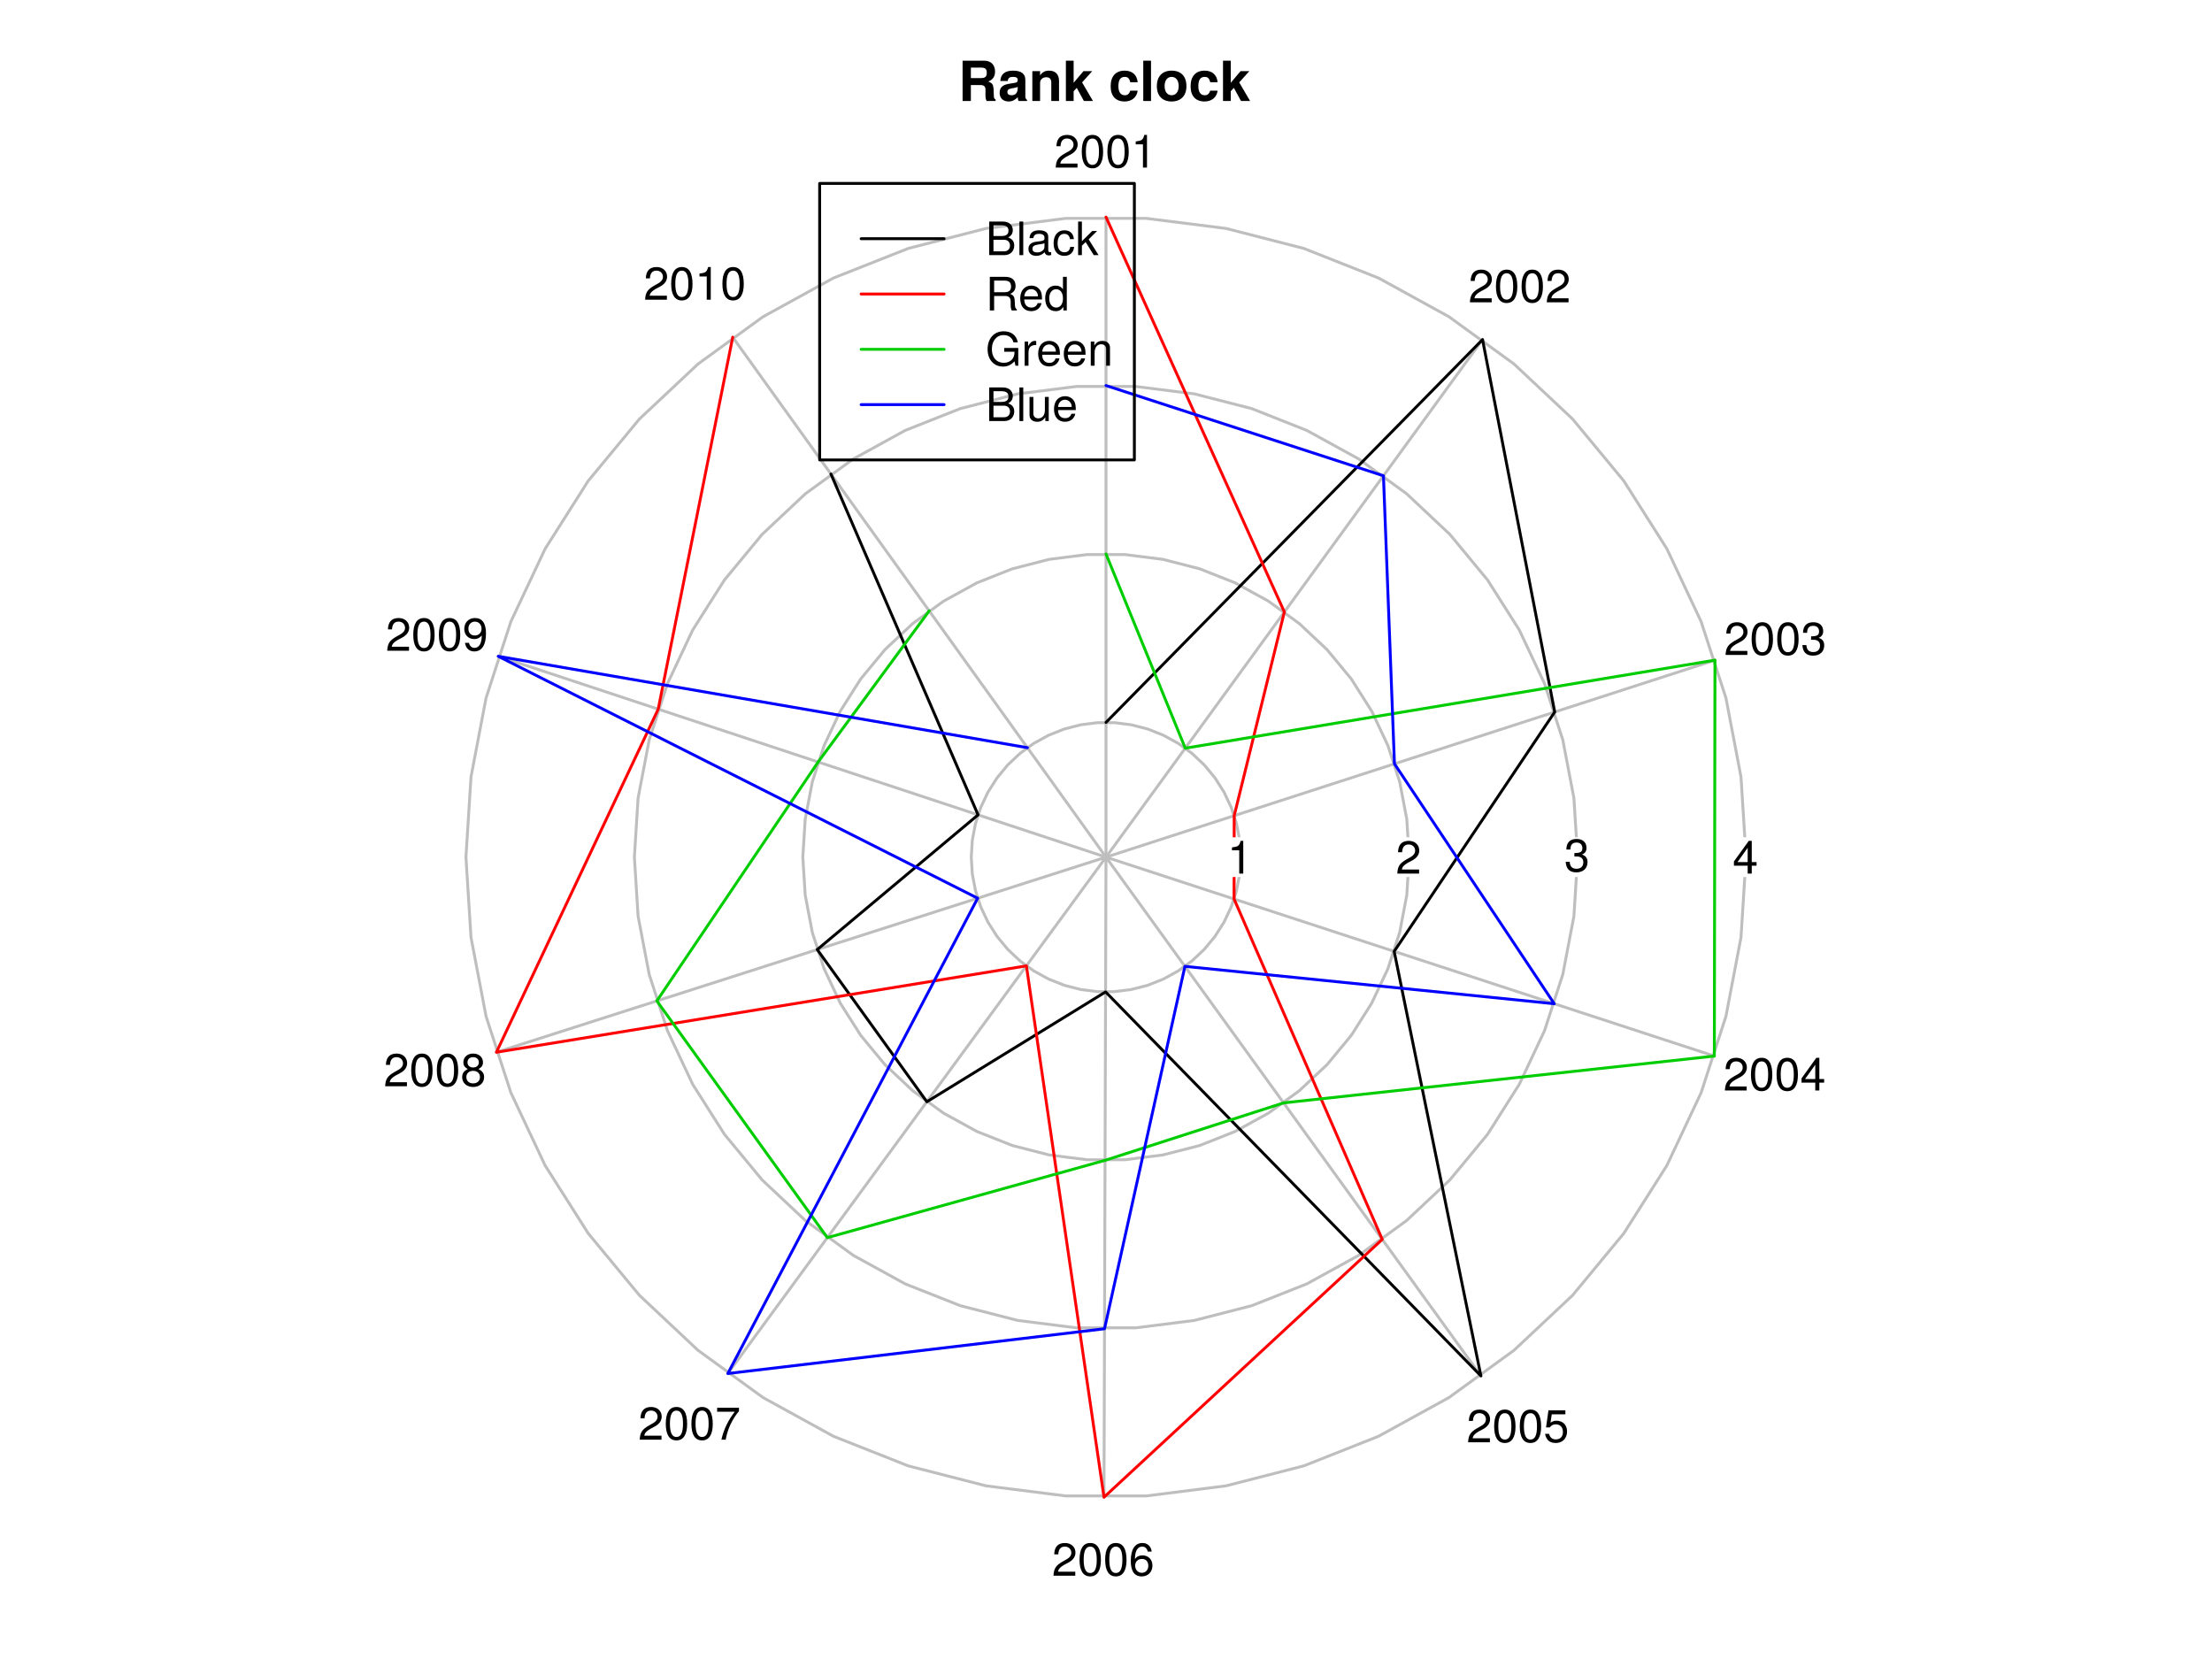
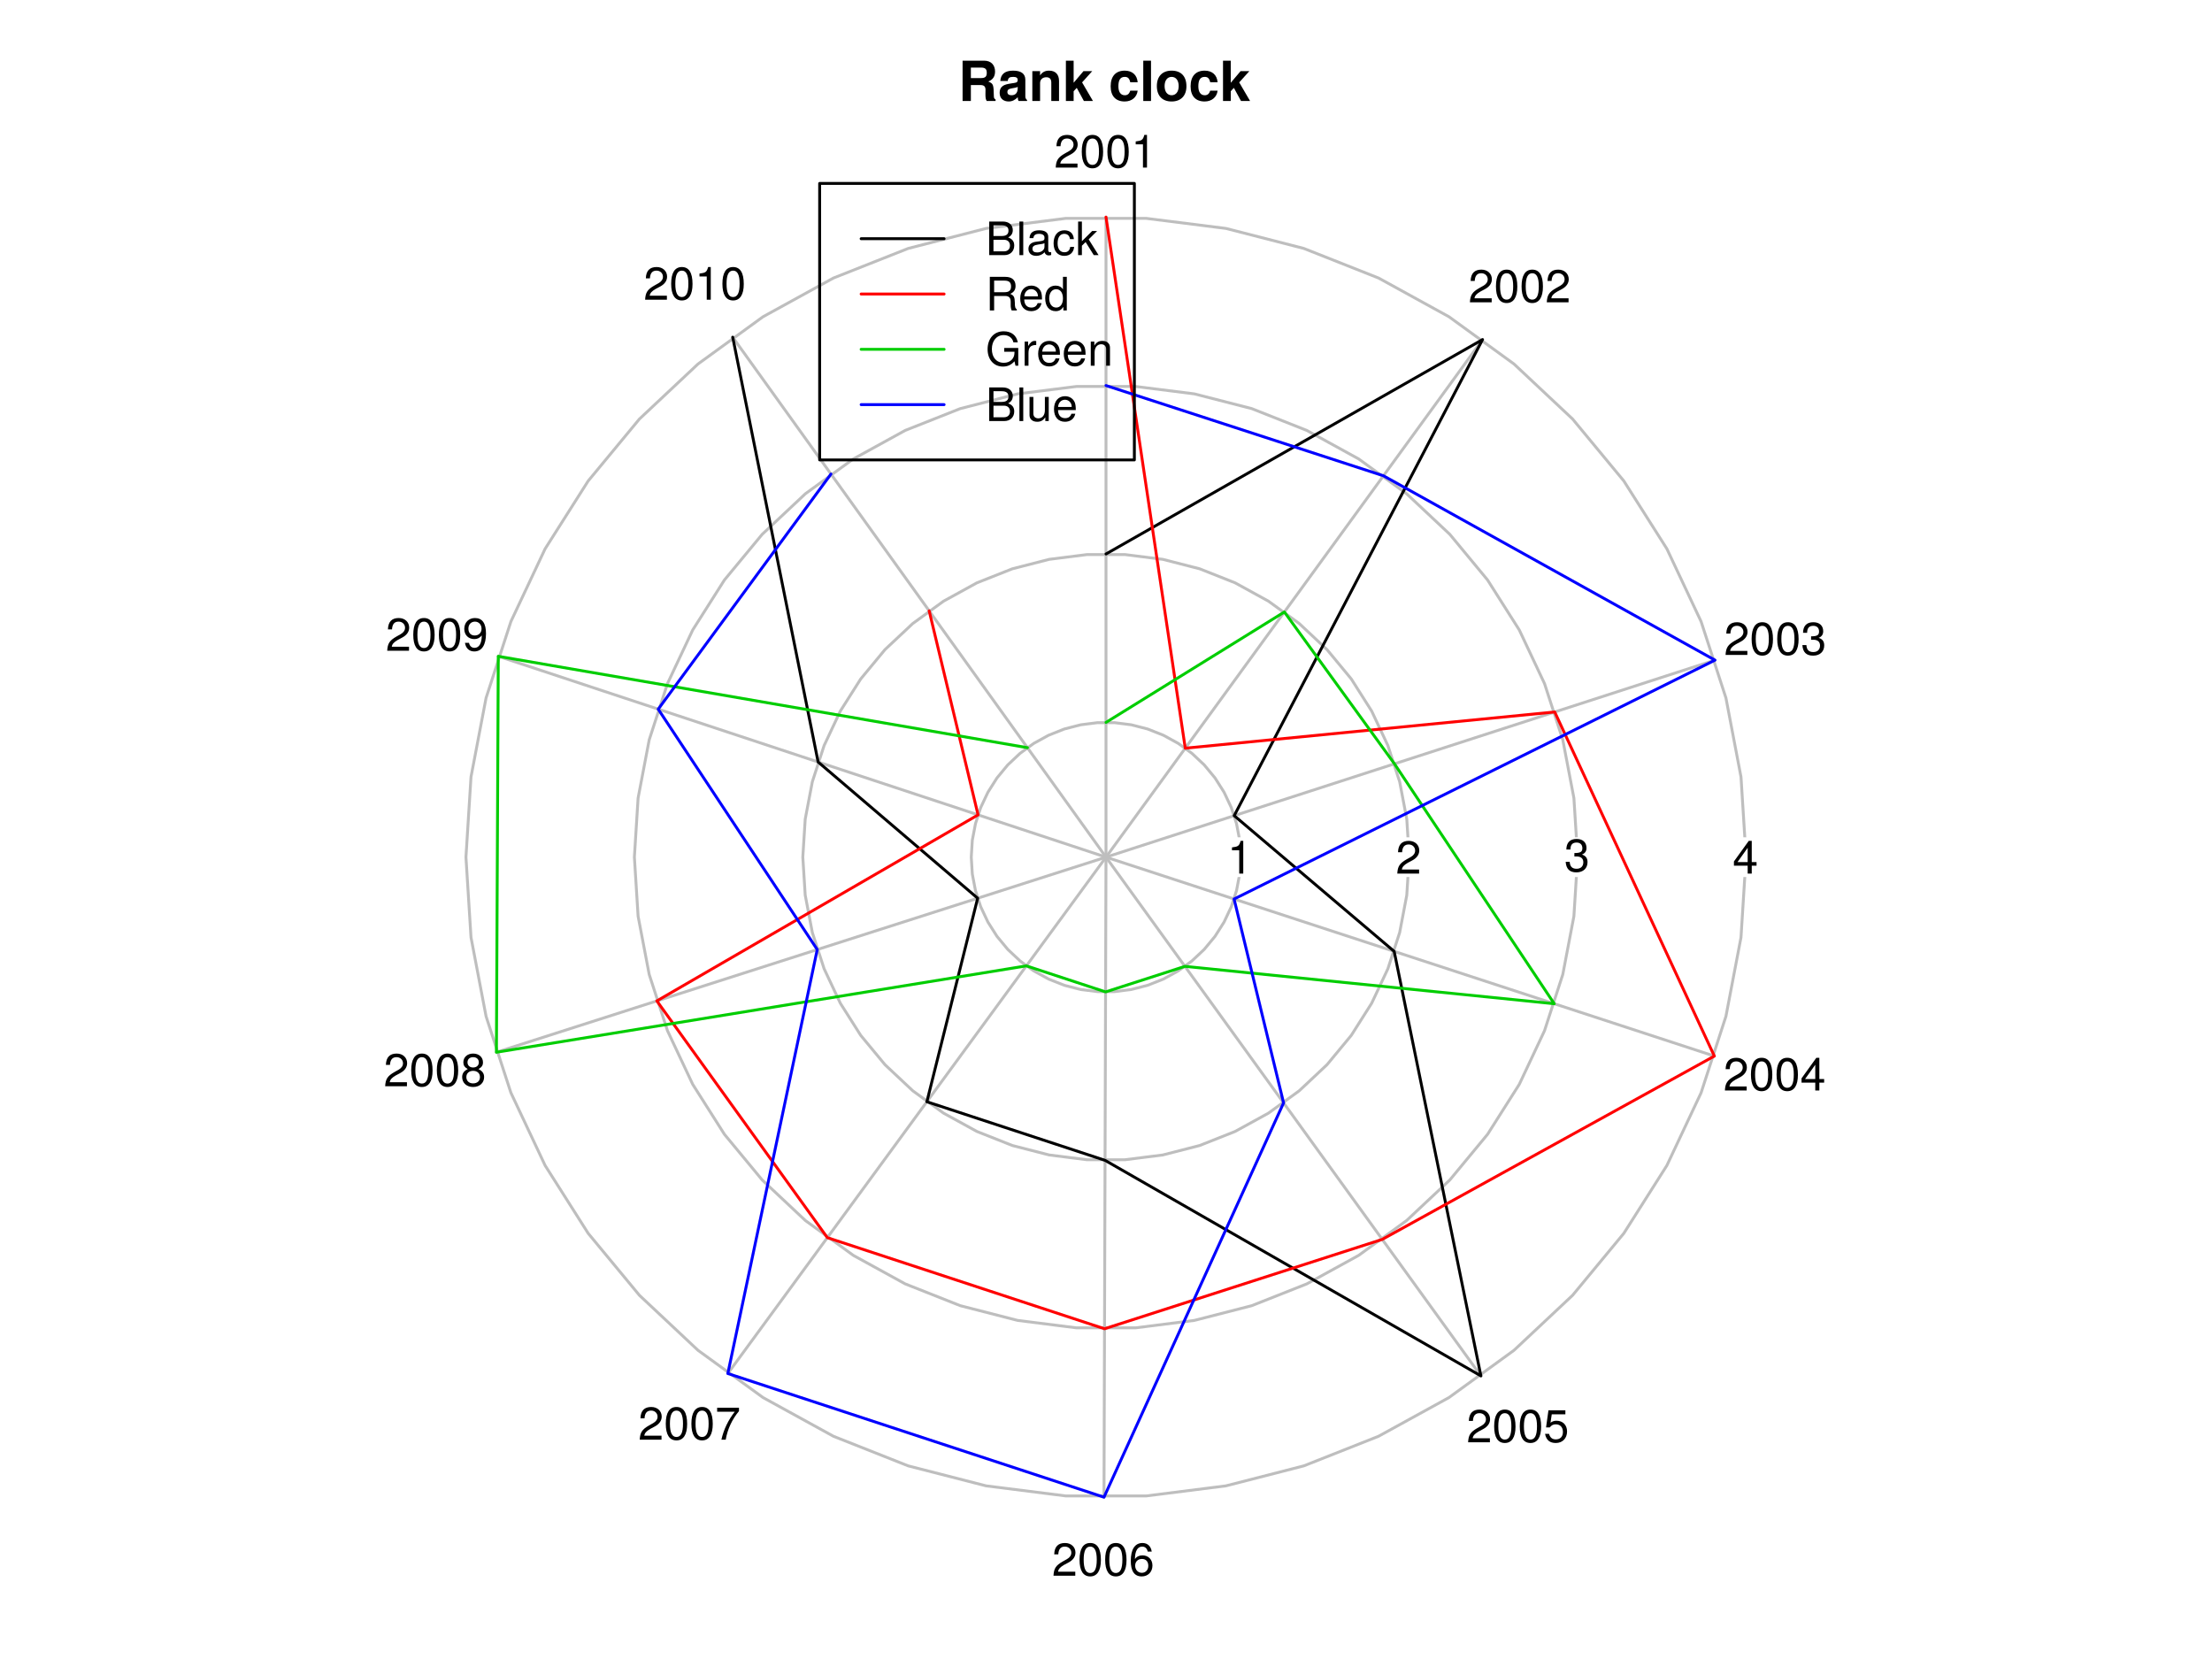
<svg xmlns="http://www.w3.org/2000/svg" xmlns:xlink="http://www.w3.org/1999/xlink" width="576pt" height="432pt" viewBox="0 0 576 432" version="1.1">
  <defs>
    <g>
      <symbol overflow="visible" id="glyph0-0">
        <path style="stroke:none;" d="" />
      </symbol>
      <symbol overflow="visible" id="glyph0-1">
        <path style="stroke:none;" d="M 9.75 0 L 9.75 -0.391 C 9.422 -0.578 9.297 -0.797 9.297 -1.25 C 9.234 -4.344 9.172 -4.5 7.844 -5.078 C 9.016 -5.531 9.609 -6.375 9.609 -7.672 C 9.609 -9.297 8.641 -10.5 6.781 -10.5 L 1.156 -10.5 L 1.156 0 L 3.312 0 L 3.312 -4.156 L 5.797 -4.156 C 6.734 -4.156 7.125 -3.781 7.125 -2.906 L 7.109 -1.797 C 7.109 -0.828 7.156 -0.5 7.438 0 Z M 7.453 -7.359 C 7.453 -6.422 7.141 -5.969 5.922 -5.969 L 3.312 -5.969 L 3.312 -8.703 L 5.922 -8.703 C 7.109 -8.703 7.453 -8.266 7.453 -7.359 Z M 7.453 -7.359 " />
      </symbol>
      <symbol overflow="visible" id="glyph0-2">
        <path style="stroke:none;" d="M 7.547 0 L 7.547 -0.25 C 7.188 -0.578 7.094 -0.797 7.094 -1.203 L 7.094 -5.516 C 7.094 -7.109 6 -7.906 3.906 -7.906 C 1.797 -7.906 0.703 -7.016 0.578 -5.219 L 2.516 -5.219 C 2.625 -6.016 2.953 -6.281 3.953 -6.281 C 4.719 -6.281 5.109 -6.016 5.109 -5.5 C 5.109 -4.688 4.516 -4.766 3.5 -4.594 L 2.688 -4.453 C 1.156 -4.172 0.406 -3.516 0.406 -2.109 C 0.406 -0.594 1.469 0.125 2.766 0.125 C 3.625 0.125 4.422 -0.25 5.125 -0.984 C 5.125 -0.578 5.172 -0.234 5.359 0 Z M 5.109 -3.328 C 5.109 -2.156 4.531 -1.5 3.516 -1.5 C 2.844 -1.5 2.422 -1.75 2.422 -2.328 C 2.422 -2.922 2.734 -3.141 3.578 -3.297 L 4.266 -3.422 C 4.797 -3.531 4.891 -3.562 5.109 -3.672 Z M 5.109 -3.328 " />
      </symbol>
      <symbol overflow="visible" id="glyph0-3">
        <path style="stroke:none;" d="M 7.859 0 L 7.859 -5.219 C 7.859 -6.922 6.922 -7.906 5.266 -7.906 C 4.203 -7.906 3.5 -7.516 2.922 -6.656 L 2.922 -7.781 L 0.906 -7.781 L 0.906 0 L 2.922 0 L 2.922 -4.672 C 2.922 -5.594 3.578 -6.188 4.547 -6.188 C 5.422 -6.188 5.844 -5.719 5.844 -4.797 L 5.844 0 Z M 7.859 0 " />
      </symbol>
      <symbol overflow="visible" id="glyph0-4">
        <path style="stroke:none;" d="M 7.891 0 L 5.062 -4.844 L 7.703 -7.781 L 5.422 -7.781 L 2.859 -4.75 L 2.859 -10.5 L 0.844 -10.5 L 0.844 0 L 2.859 0 L 2.859 -2.547 L 3.672 -3.422 L 5.531 0 Z M 7.891 0 " />
      </symbol>
      <symbol overflow="visible" id="glyph0-5">
        <path style="stroke:none;" d="" />
      </symbol>
      <symbol overflow="visible" id="glyph0-6">
        <path style="stroke:none;" d="M 7.516 -2.688 L 5.594 -2.688 C 5.328 -1.891 4.922 -1.5 4.156 -1.5 C 3.125 -1.5 2.5 -2.312 2.5 -3.828 C 2.5 -5.266 2.875 -6.281 4.156 -6.281 C 4.969 -6.281 5.359 -5.891 5.594 -4.875 L 7.516 -4.875 C 7.375 -6.766 6.109 -7.906 4.156 -7.906 C 1.844 -7.906 0.484 -6.484 0.484 -3.828 C 0.484 -1.266 1.828 0.125 4.141 0.125 C 6.016 0.125 7.328 -1.031 7.516 -2.688 Z M 7.516 -2.688 " />
      </symbol>
      <symbol overflow="visible" id="glyph0-7">
        <path style="stroke:none;" d="M 2.984 0 L 2.984 -10.5 L 0.969 -10.5 L 0.969 0 Z M 2.984 0 " />
      </symbol>
      <symbol overflow="visible" id="glyph0-8">
        <path style="stroke:none;" d="M 8.203 -3.828 C 8.203 -6.469 6.766 -7.906 4.344 -7.906 C 1.953 -7.906 0.5 -6.438 0.5 -3.891 C 0.5 -1.328 1.953 0.125 4.344 0.125 C 6.719 0.125 8.203 -1.344 8.203 -3.828 Z M 6.188 -3.859 C 6.188 -2.406 5.438 -1.5 4.344 -1.5 C 3.25 -1.5 2.516 -2.406 2.516 -3.891 C 2.516 -5.375 3.25 -6.281 4.344 -6.281 C 5.453 -6.281 6.188 -5.391 6.188 -3.859 Z M 6.188 -3.859 " />
      </symbol>
      <symbol overflow="visible" id="glyph1-0">
        <path style="stroke:none;" d="" />
      </symbol>
      <symbol overflow="visible" id="glyph1-1">
        <path style="stroke:none;" d="M 6.125 -6.016 C 6.125 -7.453 5.016 -8.516 3.406 -8.516 C 1.672 -8.516 0.656 -7.625 0.594 -5.562 L 1.656 -5.562 C 1.734 -6.984 2.328 -7.578 3.375 -7.578 C 4.328 -7.578 5.047 -6.906 5.047 -5.984 C 5.047 -5.312 4.656 -4.734 3.906 -4.312 L 2.797 -3.688 C 1.016 -2.672 0.5 -1.875 0.406 0 L 6.078 0 L 6.078 -1.047 L 1.594 -1.047 C 1.703 -1.734 2.094 -2.188 3.125 -2.797 L 4.328 -3.438 C 5.516 -4.078 6.125 -4.969 6.125 -6.016 Z M 6.125 -6.016 " />
      </symbol>
      <symbol overflow="visible" id="glyph1-2">
        <path style="stroke:none;" d="M 6.078 -4.094 C 6.078 -7.047 5.141 -8.516 3.297 -8.516 C 1.469 -8.516 0.516 -7.016 0.516 -4.156 C 0.516 -1.297 1.469 0.188 3.297 0.188 C 5.094 0.188 6.078 -1.297 6.078 -4.094 Z M 5 -4.188 C 5 -1.781 4.453 -0.703 3.281 -0.703 C 2.156 -0.703 1.594 -1.828 1.594 -4.156 C 1.594 -6.484 2.156 -7.578 3.297 -7.578 C 4.438 -7.578 5 -6.469 5 -4.188 Z M 5 -4.188 " />
      </symbol>
      <symbol overflow="visible" id="glyph1-3">
        <path style="stroke:none;" d="M 4.156 0 L 4.156 -8.516 L 3.469 -8.516 C 3.094 -7.203 2.859 -7.016 1.219 -6.812 L 1.219 -6.062 L 3.109 -6.062 L 3.109 0 Z M 4.156 0 " />
      </symbol>
      <symbol overflow="visible" id="glyph1-4">
        <path style="stroke:none;" d="M 6.078 -2.469 C 6.078 -3.5 5.656 -4.109 4.625 -4.453 C 5.422 -4.766 5.812 -5.312 5.812 -6.172 C 5.812 -7.625 4.844 -8.516 3.234 -8.516 C 1.516 -8.516 0.594 -7.578 0.562 -5.766 L 1.625 -5.766 C 1.641 -7.016 2.156 -7.578 3.234 -7.578 C 4.172 -7.578 4.734 -7.031 4.734 -6.125 C 4.734 -5.219 4.344 -4.844 2.656 -4.844 L 2.656 -3.953 L 3.234 -3.953 C 4.391 -3.953 4.984 -3.406 4.984 -2.453 C 4.984 -1.391 4.328 -0.75 3.234 -0.75 C 2.078 -0.75 1.516 -1.328 1.438 -2.562 L 0.391 -2.562 C 0.516 -0.672 1.453 0.188 3.188 0.188 C 4.938 0.188 6.078 -0.859 6.078 -2.469 Z M 6.078 -2.469 " />
      </symbol>
      <symbol overflow="visible" id="glyph1-5">
        <path style="stroke:none;" d="M 6.234 -2.047 L 6.234 -2.984 L 4.984 -2.984 L 4.984 -8.516 L 4.203 -8.516 L 0.344 -3.156 L 0.344 -2.047 L 3.922 -2.047 L 3.922 0 L 4.984 0 L 4.984 -2.047 Z M 3.922 -2.984 L 1.266 -2.984 L 3.922 -6.703 Z M 3.922 -2.984 " />
      </symbol>
      <symbol overflow="visible" id="glyph1-6">
        <path style="stroke:none;" d="M 6.156 -2.812 C 6.156 -4.5 5.047 -5.609 3.406 -5.609 C 2.812 -5.609 2.328 -5.453 1.844 -5.094 L 2.172 -7.281 L 5.719 -7.281 L 5.719 -8.328 L 1.312 -8.328 L 0.688 -3.875 L 1.656 -3.875 C 2.141 -4.469 2.562 -4.672 3.219 -4.672 C 4.359 -4.672 5.078 -3.938 5.078 -2.672 C 5.078 -1.453 4.375 -0.75 3.219 -0.75 C 2.297 -0.75 1.734 -1.219 1.469 -2.188 L 0.422 -2.188 C 0.766 -0.484 1.734 0.188 3.234 0.188 C 4.953 0.188 6.156 -1.016 6.156 -2.812 Z M 6.156 -2.812 " />
      </symbol>
      <symbol overflow="visible" id="glyph1-7">
        <path style="stroke:none;" d="M 6.156 -2.641 C 6.156 -4.219 5.078 -5.297 3.547 -5.297 C 2.719 -5.297 2.047 -4.969 1.594 -4.344 C 1.609 -6.422 2.281 -7.578 3.484 -7.578 C 4.234 -7.578 4.75 -7.109 4.922 -6.281 L 5.969 -6.281 C 5.766 -7.688 4.859 -8.516 3.562 -8.516 C 1.578 -8.516 0.516 -6.844 0.516 -3.875 C 0.516 -1.219 1.422 0.188 3.375 0.188 C 4.984 0.188 6.156 -0.969 6.156 -2.641 Z M 5.078 -2.562 C 5.078 -1.484 4.359 -0.75 3.391 -0.75 C 2.406 -0.75 1.656 -1.531 1.656 -2.609 C 1.656 -3.672 2.375 -4.359 3.422 -4.359 C 4.438 -4.359 5.078 -3.703 5.078 -2.562 Z M 5.078 -2.562 " />
      </symbol>
      <symbol overflow="visible" id="glyph1-8">
        <path style="stroke:none;" d="M 6.234 -7.438 L 6.234 -8.328 L 0.547 -8.328 L 0.547 -7.281 L 5.141 -7.281 C 3.453 -5.141 2.25 -2.656 1.656 0 L 2.781 0 C 3.25 -2.75 4.453 -5.312 6.234 -7.438 Z M 6.234 -7.438 " />
      </symbol>
      <symbol overflow="visible" id="glyph1-9">
        <path style="stroke:none;" d="M 6.156 -2.406 C 6.156 -3.344 5.672 -4.016 4.688 -4.469 C 5.562 -5 5.859 -5.438 5.859 -6.234 C 5.859 -7.578 4.812 -8.516 3.297 -8.516 C 1.797 -8.516 0.75 -7.578 0.75 -6.234 C 0.75 -5.453 1.031 -5.016 1.891 -4.469 C 0.922 -4.016 0.438 -3.344 0.438 -2.406 C 0.438 -0.859 1.625 0.188 3.297 0.188 C 4.984 0.188 6.156 -0.859 6.156 -2.406 Z M 4.781 -6.219 C 4.781 -5.422 4.188 -4.891 3.297 -4.891 C 2.406 -4.891 1.828 -5.422 1.828 -6.234 C 1.828 -7.047 2.406 -7.578 3.297 -7.578 C 4.203 -7.578 4.781 -7.047 4.781 -6.219 Z M 5.078 -2.391 C 5.078 -1.375 4.359 -0.75 3.281 -0.75 C 2.25 -0.75 1.531 -1.391 1.531 -2.391 C 1.531 -3.391 2.25 -4.016 3.297 -4.016 C 4.359 -4.016 5.078 -3.391 5.078 -2.391 Z M 5.078 -2.391 " />
      </symbol>
      <symbol overflow="visible" id="glyph1-10">
        <path style="stroke:none;" d="M 6.109 -4.453 C 6.109 -7.109 5.188 -8.516 3.234 -8.516 C 1.625 -8.516 0.453 -7.359 0.453 -5.688 C 0.453 -4.109 1.531 -3.031 3.078 -3.031 C 3.875 -3.031 4.469 -3.328 5.016 -3.984 C 5 -1.906 4.328 -0.75 3.125 -0.75 C 2.375 -0.75 1.859 -1.219 1.688 -2.047 L 0.641 -2.047 C 0.844 -0.641 1.75 0.188 3.047 0.188 C 5.047 0.188 6.109 -1.516 6.109 -4.453 Z M 4.953 -5.719 C 4.953 -4.672 4.219 -3.969 3.188 -3.969 C 2.172 -3.969 1.531 -4.625 1.531 -5.766 C 1.531 -6.859 2.25 -7.578 3.234 -7.578 C 4.219 -7.578 4.953 -6.812 4.953 -5.719 Z M 4.953 -5.719 " />
      </symbol>
      <symbol overflow="visible" id="glyph1-11">
        <path style="stroke:none;" d="M 7.469 -2.5 C 7.469 -3.547 7 -4.188 5.875 -4.625 C 6.672 -4.984 7.094 -5.641 7.094 -6.531 C 7.094 -7.797 6.156 -8.75 4.5 -8.75 L 0.953 -8.75 L 0.953 0 L 4.891 0 C 6.469 0 7.469 -1.062 7.469 -2.5 Z M 5.969 -6.375 C 5.969 -5.484 5.453 -4.984 4.219 -4.984 L 2.062 -4.984 L 2.062 -7.766 L 4.219 -7.766 C 5.453 -7.766 5.969 -7.266 5.969 -6.375 Z M 6.359 -2.484 C 6.359 -1.641 5.844 -0.984 4.781 -0.984 L 2.062 -0.984 L 2.062 -4 L 4.781 -4 C 5.844 -4 6.359 -3.344 6.359 -2.484 Z M 6.359 -2.484 " />
      </symbol>
      <symbol overflow="visible" id="glyph1-12">
        <path style="stroke:none;" d="M 1.812 0 L 1.812 -8.75 L 0.812 -8.75 L 0.812 0 Z M 1.812 0 " />
      </symbol>
      <symbol overflow="visible" id="glyph1-13">
        <path style="stroke:none;" d="M 6.422 -0.031 L 6.422 -0.781 C 6.312 -0.75 6.266 -0.75 6.203 -0.75 C 5.859 -0.75 5.656 -0.938 5.656 -1.25 L 5.656 -4.75 C 5.656 -5.875 4.844 -6.469 3.297 -6.469 C 1.781 -6.469 0.844 -5.875 0.781 -4.422 L 1.781 -4.422 C 1.875 -5.203 2.328 -5.547 3.266 -5.547 C 4.156 -5.547 4.672 -5.203 4.672 -4.609 L 4.672 -4.344 C 4.672 -3.922 4.422 -3.75 3.625 -3.641 C 2.203 -3.469 1.984 -3.422 1.609 -3.266 C 0.875 -2.969 0.5 -2.406 0.5 -1.625 C 0.5 -0.484 1.297 0.188 2.562 0.188 C 3.375 0.188 4.156 -0.156 4.703 -0.75 C 4.812 -0.266 5.25 0.078 5.734 0.078 C 5.938 0.078 6.094 0.062 6.422 -0.031 Z M 4.672 -2.172 C 4.672 -1.266 3.75 -0.703 2.781 -0.703 C 2 -0.703 1.547 -0.969 1.547 -1.656 C 1.547 -2.312 1.984 -2.609 3.062 -2.766 C 4.109 -2.906 4.328 -2.953 4.672 -3.109 Z M 4.672 -2.172 " />
      </symbol>
      <symbol overflow="visible" id="glyph1-14">
        <path style="stroke:none;" d="M 5.719 -2.156 L 4.719 -2.156 C 4.547 -1.156 4.031 -0.75 3.188 -0.75 C 2.078 -0.75 1.422 -1.594 1.422 -3.078 C 1.422 -4.656 2.062 -5.547 3.156 -5.547 C 4 -5.547 4.531 -5.047 4.641 -4.172 L 5.656 -4.172 C 5.531 -5.719 4.578 -6.469 3.172 -6.469 C 1.469 -6.469 0.375 -5.172 0.375 -3.078 C 0.375 -1.062 1.453 0.188 3.156 0.188 C 4.656 0.188 5.609 -0.719 5.719 -2.156 Z M 5.719 -2.156 " />
      </symbol>
      <symbol overflow="visible" id="glyph1-15">
        <path style="stroke:none;" d="M 6.031 0 L 3.453 -4.109 L 5.641 -6.281 L 4.359 -6.281 L 1.688 -3.625 L 1.688 -8.75 L 0.703 -8.75 L 0.703 0 L 1.688 0 L 1.688 -2.453 L 2.656 -3.406 L 4.781 0 Z M 6.031 0 " />
      </symbol>
      <symbol overflow="visible" id="glyph1-16">
        <path style="stroke:none;" d="M 8.141 0 L 8.141 -0.281 C 7.734 -0.562 7.625 -0.875 7.625 -2.047 C 7.594 -3.484 7.375 -3.906 6.438 -4.312 C 7.422 -4.797 7.812 -5.406 7.812 -6.406 C 7.812 -7.922 6.859 -8.75 5.141 -8.75 L 1.109 -8.75 L 1.109 0 L 2.234 0 L 2.234 -3.766 L 5.109 -3.766 C 6.094 -3.766 6.562 -3.281 6.547 -2.203 L 6.547 -1.422 C 6.531 -0.891 6.641 -0.359 6.797 0 Z M 6.641 -6.25 C 6.641 -5.219 6.125 -4.75 4.938 -4.75 L 2.234 -4.75 L 2.234 -7.766 L 4.938 -7.766 C 6.188 -7.766 6.641 -7.234 6.641 -6.25 Z M 6.641 -6.25 " />
      </symbol>
      <symbol overflow="visible" id="glyph1-17">
        <path style="stroke:none;" d="M 6.156 -2.859 C 6.156 -3.766 6.078 -4.344 5.906 -4.812 C 5.5 -5.844 4.531 -6.469 3.359 -6.469 C 1.609 -6.469 0.484 -5.172 0.484 -3.109 C 0.484 -1.047 1.578 0.188 3.344 0.188 C 4.781 0.188 5.766 -0.641 6.031 -1.906 L 5.016 -1.906 C 4.734 -1.078 4.172 -0.75 3.375 -0.75 C 2.328 -0.75 1.547 -1.422 1.531 -2.859 Z M 5.094 -3.75 C 5.094 -3.75 5.094 -3.703 5.078 -3.672 L 1.547 -3.672 C 1.625 -4.781 2.344 -5.547 3.344 -5.547 C 4.328 -5.547 5.094 -4.734 5.094 -3.75 Z M 5.094 -3.75 " />
      </symbol>
      <symbol overflow="visible" id="glyph1-18">
        <path style="stroke:none;" d="M 5.938 0 L 5.938 -8.75 L 4.938 -8.75 L 4.938 -5.5 C 4.531 -6.125 3.859 -6.469 3.016 -6.469 C 1.375 -6.469 0.312 -5.203 0.312 -3.203 C 0.312 -1.078 1.359 0.188 3.047 0.188 C 3.906 0.188 4.516 -0.141 5.047 -0.922 L 5.047 0 Z M 4.938 -3.125 C 4.938 -1.672 4.25 -0.75 3.188 -0.75 C 2.094 -0.75 1.359 -1.688 1.359 -3.141 C 1.359 -4.609 2.094 -5.531 3.188 -5.531 C 4.266 -5.531 4.938 -4.578 4.938 -3.125 Z M 4.938 -3.125 " />
      </symbol>
      <symbol overflow="visible" id="glyph1-19">
        <path style="stroke:none;" d="M 8.516 0 L 8.516 -4.625 L 4.859 -4.625 L 4.859 -3.641 L 7.531 -3.641 L 7.531 -3.391 C 7.531 -1.844 6.375 -0.766 4.781 -0.766 C 2.797 -0.766 1.641 -2.203 1.641 -4.344 C 1.641 -6.484 2.875 -7.984 4.719 -7.984 C 6.047 -7.984 7.016 -7.219 7.25 -6.094 L 8.391 -6.094 C 8.078 -7.875 6.734 -8.969 4.734 -8.969 C 2.047 -8.969 0.531 -6.906 0.531 -4.281 C 0.531 -1.594 2.172 0.219 4.531 0.219 C 5.719 0.219 6.672 -0.203 7.531 -1.156 L 7.797 0 Z M 8.516 0 " />
      </symbol>
      <symbol overflow="visible" id="glyph1-20">
        <path style="stroke:none;" d="M 3.859 -5.406 L 3.859 -6.438 C 3.688 -6.453 3.594 -6.469 3.469 -6.469 C 2.812 -6.469 2.328 -6.078 1.75 -5.141 L 1.75 -6.281 L 0.844 -6.281 L 0.844 0 L 1.844 0 L 1.844 -3.266 C 1.844 -4.688 2.297 -5.391 3.859 -5.406 Z M 3.859 -5.406 " />
      </symbol>
      <symbol overflow="visible" id="glyph1-21">
        <path style="stroke:none;" d="M 5.844 0 L 5.844 -4.75 C 5.844 -5.797 5.062 -6.469 3.859 -6.469 C 2.922 -6.469 2.312 -6.109 1.766 -5.234 L 1.766 -6.281 L 0.844 -6.281 L 0.844 0 L 1.844 0 L 1.844 -3.469 C 1.844 -4.75 2.531 -5.594 3.547 -5.594 C 4.344 -5.594 4.844 -5.109 4.844 -4.359 L 4.844 0 Z M 5.844 0 " />
      </symbol>
      <symbol overflow="visible" id="glyph1-22">
        <path style="stroke:none;" d="M 5.781 0 L 5.781 -6.281 L 4.781 -6.281 L 4.781 -2.812 C 4.781 -1.531 4.109 -0.703 3.078 -0.703 C 2.281 -0.703 1.781 -1.172 1.781 -1.938 L 1.781 -6.281 L 0.781 -6.281 L 0.781 -1.531 C 0.781 -0.484 1.562 0.188 2.781 0.188 C 3.703 0.188 4.297 -0.141 4.891 -0.969 L 4.891 0 Z M 5.781 0 " />
      </symbol>
    </g>
  </defs>
-   <g id="surface27">
+   <g id="surface44">
    <rect x="0" y="0" width="576" height="432" style="fill:rgb(100%,100%,100%);fill-opacity:1;stroke:none;" />
    <g style="fill:rgb(0%,0%,0%);fill-opacity:1;">
      <use xlink:href="#glyph0-1" x="249.5" y="26.301" />
      <use xlink:href="#glyph0-2" x="259.901" y="26.301" />
      <use xlink:href="#glyph0-3" x="267.911" y="26.301" />
      <use xlink:href="#glyph0-4" x="276.713" y="26.301" />
      <use xlink:href="#glyph0-5" x="284.723" y="26.301" />
      <use xlink:href="#glyph0-6" x="288.728" y="26.301" />
      <use xlink:href="#glyph0-7" x="296.737" y="26.301" />
      <use xlink:href="#glyph0-8" x="300.742" y="26.301" />
      <use xlink:href="#glyph0-6" x="309.544" y="26.301" />
      <use xlink:href="#glyph0-4" x="317.626" y="26.301" />
    </g>
    <path style="fill:none;stroke-width:0.75;stroke-linecap:round;stroke-linejoin:round;stroke:rgb(74.51%,74.51%,74.51%);stroke-opacity:1;stroke-miterlimit:10;" d="M 454.668 223.199 L 453.352 202.312 L 449.43 181.75 L 442.961 161.848 L 434.051 142.906 L 422.836 125.234 L 409.496 109.109 L 394.238 94.781 L 377.305 82.48 L 358.965 72.395 L 339.504 64.691 L 319.23 59.484 L 298.465 56.863 L 277.535 56.863 L 256.77 59.484 L 236.496 64.691 L 217.035 72.395 L 198.695 82.48 L 181.762 94.781 L 166.504 109.109 L 153.164 125.234 L 141.949 142.906 L 133.039 161.848 L 126.57 181.75 L 122.648 202.312 L 121.332 223.199 L 122.648 244.09 L 126.57 264.648 L 133.039 284.555 L 141.949 303.492 L 153.164 321.164 L 166.504 337.293 L 181.762 351.617 L 198.695 363.922 L 217.035 374.004 L 236.496 381.711 L 256.77 386.914 L 277.535 389.539 L 298.465 389.539 L 319.23 386.914 L 339.504 381.711 L 358.965 374.004 L 377.305 363.922 L 394.238 351.617 L 409.496 337.293 L 422.836 321.164 L 434.051 303.492 L 442.961 284.555 L 449.43 264.648 L 453.352 244.09 L 454.668 223.199 " />
    <path style="fill:none;stroke-width:0.75;stroke-linecap:round;stroke-linejoin:round;stroke:rgb(74.51%,74.51%,74.51%);stroke-opacity:1;stroke-miterlimit:10;" d="M 410.809 223.199 L 409.84 207.809 L 406.949 192.66 L 402.184 177.992 L 395.617 164.039 L 387.352 151.016 L 377.523 139.133 L 366.281 128.574 L 353.805 119.512 L 340.289 112.082 L 325.949 106.402 L 311.012 102.566 L 295.711 100.637 L 280.289 100.637 L 264.988 102.566 L 250.051 106.402 L 235.711 112.082 L 222.195 119.512 L 209.719 128.574 L 198.477 139.133 L 188.648 151.016 L 180.383 164.039 L 173.816 177.992 L 169.051 192.66 L 166.16 207.809 L 165.191 223.199 L 166.16 238.594 L 169.051 253.742 L 173.816 268.41 L 180.383 282.363 L 188.648 295.383 L 198.477 307.266 L 209.719 317.824 L 222.195 326.891 L 235.711 334.32 L 250.051 339.996 L 264.988 343.832 L 280.289 345.766 L 295.711 345.766 L 311.012 343.832 L 325.949 339.996 L 340.289 334.32 L 353.805 326.891 L 366.281 317.824 L 377.523 307.266 L 387.352 295.383 L 395.617 282.363 L 402.184 268.41 L 406.949 253.742 L 409.84 238.594 L 410.809 223.199 " />
    <path style="fill:none;stroke-width:0.75;stroke-linecap:round;stroke-linejoin:round;stroke:rgb(74.51%,74.51%,74.51%);stroke-opacity:1;stroke-miterlimit:10;" d="M 366.949 223.199 L 366.324 213.305 L 364.469 203.566 L 361.402 194.137 L 357.184 185.168 L 351.871 176.797 L 345.551 169.156 L 338.324 162.371 L 330.301 156.543 L 321.613 151.766 L 312.395 148.117 L 302.793 145.652 L 292.957 144.41 L 283.043 144.41 L 273.207 145.652 L 263.605 148.117 L 254.387 151.766 L 245.699 156.543 L 237.676 162.371 L 230.449 169.156 L 224.129 176.797 L 218.816 185.168 L 214.598 194.137 L 211.531 203.566 L 209.676 213.305 L 209.051 223.199 L 209.676 233.094 L 211.531 242.832 L 214.598 252.262 L 218.816 261.234 L 224.129 269.605 L 230.449 277.242 L 237.676 284.031 L 245.699 289.859 L 254.387 294.633 L 263.605 298.285 L 273.207 300.75 L 283.043 301.992 L 292.957 301.992 L 302.793 300.75 L 312.395 298.285 L 321.613 294.633 L 330.301 289.859 L 338.324 284.031 L 345.551 277.242 L 351.871 269.605 L 357.184 261.234 L 361.402 252.262 L 364.469 242.832 L 366.324 233.094 L 366.949 223.199 " />
    <path style="fill:none;stroke-width:0.75;stroke-linecap:round;stroke-linejoin:round;stroke:rgb(74.51%,74.51%,74.51%);stroke-opacity:1;stroke-miterlimit:10;" d="M 323.086 223.199 L 322.812 218.801 L 321.984 214.473 L 320.625 210.285 L 318.746 206.297 L 316.387 202.574 L 313.578 199.18 L 310.367 196.164 L 306.801 193.574 L 302.941 191.453 L 298.844 189.828 L 294.574 188.734 L 290.203 188.18 L 285.797 188.18 L 281.426 188.734 L 277.156 189.828 L 273.059 191.453 L 269.199 193.574 L 265.633 196.164 L 262.422 199.18 L 259.613 202.574 L 257.254 206.297 L 255.375 210.285 L 254.016 214.473 L 253.188 218.801 L 252.914 223.199 L 253.188 227.598 L 254.016 231.926 L 255.375 236.117 L 257.254 240.105 L 259.613 243.824 L 262.422 247.219 L 265.633 250.234 L 269.199 252.824 L 273.059 254.949 L 277.156 256.57 L 281.426 257.668 L 285.797 258.219 L 290.203 258.219 L 294.574 257.668 L 298.844 256.57 L 302.941 254.949 L 306.801 252.824 L 310.367 250.234 L 313.578 247.219 L 316.387 243.824 L 318.746 240.105 L 320.625 236.117 L 321.984 231.926 L 322.812 227.598 L 323.086 223.199 " />
    <path style="fill:none;stroke-width:0.75;stroke-linecap:round;stroke-linejoin:round;stroke:rgb(74.51%,74.51%,74.51%);stroke-opacity:1;stroke-miterlimit:10;" d="M 288 223.199 L 288 56.535 " />
    <path style="fill:none;stroke-width:0.75;stroke-linecap:round;stroke-linejoin:round;stroke:rgb(74.51%,74.51%,74.51%);stroke-opacity:1;stroke-miterlimit:10;" d="M 288 223.199 L 386.051 88.426 " />
    <path style="fill:none;stroke-width:0.75;stroke-linecap:round;stroke-linejoin:round;stroke:rgb(74.51%,74.51%,74.51%);stroke-opacity:1;stroke-miterlimit:10;" d="M 288 223.199 L 446.574 171.898 " />
    <path style="fill:none;stroke-width:0.75;stroke-linecap:round;stroke-linejoin:round;stroke:rgb(74.51%,74.51%,74.51%);stroke-opacity:1;stroke-miterlimit:10;" d="M 288 223.199 L 446.41 275 " />
    <path style="fill:none;stroke-width:0.75;stroke-linecap:round;stroke-linejoin:round;stroke:rgb(74.51%,74.51%,74.51%);stroke-opacity:1;stroke-miterlimit:10;" d="M 288 223.199 L 385.625 358.281 " />
    <path style="fill:none;stroke-width:0.75;stroke-linecap:round;stroke-linejoin:round;stroke:rgb(74.51%,74.51%,74.51%);stroke-opacity:1;stroke-miterlimit:10;" d="M 288 223.199 L 287.477 389.867 " />
    <path style="fill:none;stroke-width:0.75;stroke-linecap:round;stroke-linejoin:round;stroke:rgb(74.51%,74.51%,74.51%);stroke-opacity:1;stroke-miterlimit:10;" d="M 288 223.199 L 189.527 357.664 " />
    <path style="fill:none;stroke-width:0.75;stroke-linecap:round;stroke-linejoin:round;stroke:rgb(74.51%,74.51%,74.51%);stroke-opacity:1;stroke-miterlimit:10;" d="M 288 223.199 L 129.266 274.004 " />
    <path style="fill:none;stroke-width:0.75;stroke-linecap:round;stroke-linejoin:round;stroke:rgb(74.51%,74.51%,74.51%);stroke-opacity:1;stroke-miterlimit:10;" d="M 288 223.199 L 129.75 170.898 " />
    <path style="fill:none;stroke-width:0.75;stroke-linecap:round;stroke-linejoin:round;stroke:rgb(74.51%,74.51%,74.51%);stroke-opacity:1;stroke-miterlimit:10;" d="M 288 223.199 L 190.801 87.812 " />
    <path style=" stroke:none;fill-rule:nonzero;fill:rgb(100%,100%,100%);fill-opacity:1;" d="M 271.988 42.883 L 304.016 42.883 L 304.016 36.852 L 271.988 36.852 Z M 271.988 42.883 " />
    <path style=" stroke:none;fill-rule:nonzero;fill:rgb(100%,100%,100%);fill-opacity:1;" d="M 379.84 77.965 L 411.867 77.965 L 411.867 71.934 L 379.84 71.934 Z M 379.84 77.965 " />
    <path style=" stroke:none;fill-rule:nonzero;fill:rgb(100%,100%,100%);fill-opacity:1;" d="M 446.418 169.781 L 478.445 169.781 L 478.445 163.75 L 446.418 163.75 Z M 446.418 169.781 " />
    <path style=" stroke:none;fill-rule:nonzero;fill:rgb(100%,100%,100%);fill-opacity:1;" d="M 446.242 283.199 L 478.27 283.199 L 478.27 277.168 L 446.242 277.168 Z M 446.242 283.199 " />
    <path style=" stroke:none;fill-rule:nonzero;fill:rgb(100%,100%,100%);fill-opacity:1;" d="M 379.375 374.805 L 411.402 374.805 L 411.402 368.773 L 379.375 368.773 Z M 379.375 374.805 " />
    <path style=" stroke:none;fill-rule:nonzero;fill:rgb(100%,100%,100%);fill-opacity:1;" d="M 271.41 409.547 L 303.438 409.547 L 303.438 403.516 L 271.41 403.516 Z M 271.41 409.547 " />
    <path style=" stroke:none;fill-rule:nonzero;fill:rgb(100%,100%,100%);fill-opacity:1;" d="M 163.668 374.129 L 195.695 374.129 L 195.695 368.098 L 163.668 368.098 Z M 163.668 374.129 " />
    <path style=" stroke:none;fill-rule:nonzero;fill:rgb(100%,100%,100%);fill-opacity:1;" d="M 97.379 282.102 L 129.406 282.102 L 129.406 276.07 L 97.379 276.07 Z M 97.379 282.102 " />
    <path style=" stroke:none;fill-rule:nonzero;fill:rgb(100%,100%,100%);fill-opacity:1;" d="M 97.914 168.688 L 129.941 168.688 L 129.941 162.656 L 97.914 162.656 Z M 97.914 168.688 " />
    <path style=" stroke:none;fill-rule:nonzero;fill:rgb(100%,100%,100%);fill-opacity:1;" d="M 165.066 77.289 L 197.094 77.289 L 197.094 71.258 L 165.066 71.258 Z M 165.066 77.289 " />
    <g style="fill:rgb(0%,0%,0%);fill-opacity:1;">
      <use xlink:href="#glyph1-1" x="274.5" y="43.644" />
      <use xlink:href="#glyph1-2" x="281.172" y="43.644" />
      <use xlink:href="#glyph1-2" x="287.844" y="43.644" />
      <use xlink:href="#glyph1-3" x="294.516" y="43.644" />
    </g>
    <g style="fill:rgb(0%,0%,0%);fill-opacity:1;">
      <use xlink:href="#glyph1-1" x="382.355" y="78.726" />
      <use xlink:href="#glyph1-2" x="389.027" y="78.726" />
      <use xlink:href="#glyph1-2" x="395.699" y="78.726" />
      <use xlink:href="#glyph1-1" x="402.371" y="78.726" />
    </g>
    <g style="fill:rgb(0%,0%,0%);fill-opacity:1;">
      <use xlink:href="#glyph1-1" x="448.93" y="170.542" />
      <use xlink:href="#glyph1-2" x="455.602" y="170.542" />
      <use xlink:href="#glyph1-2" x="462.273" y="170.542" />
      <use xlink:href="#glyph1-4" x="468.945" y="170.542" />
    </g>
    <g style="fill:rgb(0%,0%,0%);fill-opacity:1;">
      <use xlink:href="#glyph1-1" x="448.754" y="283.96" />
      <use xlink:href="#glyph1-2" x="455.426" y="283.96" />
      <use xlink:href="#glyph1-2" x="462.098" y="283.96" />
      <use xlink:href="#glyph1-5" x="468.77" y="283.96" />
    </g>
    <g style="fill:rgb(0%,0%,0%);fill-opacity:1;">
      <use xlink:href="#glyph1-1" x="381.887" y="375.565" />
      <use xlink:href="#glyph1-2" x="388.559" y="375.565" />
      <use xlink:href="#glyph1-2" x="395.23" y="375.565" />
      <use xlink:href="#glyph1-6" x="401.902" y="375.565" />
    </g>
    <g style="fill:rgb(0%,0%,0%);fill-opacity:1;">
      <use xlink:href="#glyph1-1" x="273.922" y="410.308" />
      <use xlink:href="#glyph1-2" x="280.594" y="410.308" />
      <use xlink:href="#glyph1-2" x="287.266" y="410.308" />
      <use xlink:href="#glyph1-7" x="293.938" y="410.308" />
    </g>
    <g style="fill:rgb(0%,0%,0%);fill-opacity:1;">
      <use xlink:href="#glyph1-1" x="166.18" y="374.89" />
      <use xlink:href="#glyph1-2" x="172.852" y="374.89" />
      <use xlink:href="#glyph1-2" x="179.523" y="374.89" />
      <use xlink:href="#glyph1-8" x="186.195" y="374.89" />
    </g>
    <g style="fill:rgb(0%,0%,0%);fill-opacity:1;">
      <use xlink:href="#glyph1-1" x="99.891" y="282.862" />
      <use xlink:href="#glyph1-2" x="106.562" y="282.862" />
      <use xlink:href="#glyph1-2" x="113.234" y="282.862" />
      <use xlink:href="#glyph1-9" x="119.906" y="282.862" />
    </g>
    <g style="fill:rgb(0%,0%,0%);fill-opacity:1;">
      <use xlink:href="#glyph1-1" x="100.426" y="169.448" />
      <use xlink:href="#glyph1-2" x="107.098" y="169.448" />
      <use xlink:href="#glyph1-2" x="113.77" y="169.448" />
      <use xlink:href="#glyph1-10" x="120.441" y="169.448" />
    </g>
    <g style="fill:rgb(0%,0%,0%);fill-opacity:1;">
      <use xlink:href="#glyph1-1" x="167.582" y="78.05" />
      <use xlink:href="#glyph1-2" x="174.254" y="78.05" />
      <use xlink:href="#glyph1-3" x="180.926" y="78.05" />
      <use xlink:href="#glyph1-2" x="187.598" y="78.05" />
    </g>
-     <path style="fill:none;stroke-width:0.75;stroke-linecap:round;stroke-linejoin:round;stroke:rgb(0%,0%,0%);stroke-opacity:1;stroke-miterlimit:10;" d="M 288 188.113 L 386.051 88.426 L 404.844 185.398 L 363.039 247.738 L 385.625 358.281 L 287.891 258.289 L 241.355 286.895 L 212.809 247.266 L 254.684 212.191 L 216.379 123.441 " />
-     <path style="fill:none;stroke-width:0.75;stroke-linecap:round;stroke-linejoin:round;stroke:rgb(100%,0%,0%);stroke-opacity:1;stroke-miterlimit:10;" d="M 288 56.535 L 334.445 159.359 L 321.383 212.398 L 321.352 234.105 L 359.934 322.734 L 287.477 389.867 L 267.27 251.508 L 129.266 274.004 L 171.395 184.664 L 190.801 87.812 " />
-     <path style="fill:none;stroke-width:0.75;stroke-linecap:round;stroke-linejoin:round;stroke:rgb(0%,80.392%,0%);stroke-opacity:1;stroke-miterlimit:10;" d="M 288 144.254 L 308.641 194.828 L 446.574 171.898 L 446.41 275 L 334.242 287.188 L 287.75 302.148 L 215.441 322.281 L 171.039 260.637 L 213.039 198.426 L 241.957 159.07 " />
-     <path style="fill:none;stroke-width:0.75;stroke-linecap:round;stroke-linejoin:round;stroke:rgb(0%,0%,100%);stroke-opacity:1;stroke-miterlimit:10;" d="M 288 100.395 L 360.246 123.891 L 363.113 198.898 L 404.723 261.371 L 308.551 251.637 L 287.613 346.008 L 189.527 357.664 L 254.582 233.895 L 129.75 170.898 L 267.535 194.695 " />
+     <path style="fill:none;stroke-width:0.75;stroke-linecap:round;stroke-linejoin:round;stroke:rgb(0%,0%,0%);stroke-opacity:1;stroke-miterlimit:10;" d="M 288 144.254 L 386.051 88.426 L 321.383 212.398 L 363.039 247.738 L 385.625 358.281 L 287.75 302.148 L 241.355 286.895 L 254.582 233.895 L 213.039 198.426 L 190.801 87.812 " />
+     <path style="fill:none;stroke-width:0.75;stroke-linecap:round;stroke-linejoin:round;stroke:rgb(100%,0%,0%);stroke-opacity:1;stroke-miterlimit:10;" d="M 288 56.535 L 308.641 194.828 L 404.844 185.398 L 446.41 275 L 359.934 322.734 L 287.613 346.008 L 215.441 322.281 L 171.039 260.637 L 254.684 212.191 L 241.957 159.07 " />
+     <path style="fill:none;stroke-width:0.75;stroke-linecap:round;stroke-linejoin:round;stroke:rgb(0%,80.392%,0%);stroke-opacity:1;stroke-miterlimit:10;" d="M 288 188.113 L 334.445 159.359 L 363.113 198.898 L 404.723 261.371 L 308.551 251.637 L 287.891 258.289 L 267.27 251.508 L 129.266 274.004 L 129.75 170.898 L 267.535 194.695 " />
+     <path style="fill:none;stroke-width:0.75;stroke-linecap:round;stroke-linejoin:round;stroke:rgb(0%,0%,100%);stroke-opacity:1;stroke-miterlimit:10;" d="M 288 100.395 L 360.246 123.891 L 446.574 171.898 L 321.352 234.105 L 334.242 287.188 L 287.477 389.867 L 189.527 357.664 L 212.809 247.266 L 171.395 184.664 L 216.379 123.441 " />
    <path style=" stroke:none;fill-rule:nonzero;fill:rgb(100%,100%,100%);fill-opacity:1;" d="M 319.086 228.371 L 327.094 228.371 L 327.094 218.031 L 319.086 218.031 Z M 319.086 228.371 " />
    <path style=" stroke:none;fill-rule:nonzero;fill:rgb(100%,100%,100%);fill-opacity:1;" d="M 362.945 228.371 L 370.953 228.371 L 370.953 218.031 L 362.945 218.031 Z M 362.945 228.371 " />
    <path style=" stroke:none;fill-rule:nonzero;fill:rgb(100%,100%,100%);fill-opacity:1;" d="M 406.805 228.371 L 414.812 228.371 L 414.812 218.031 L 406.805 218.031 Z M 406.805 228.371 " />
    <path style=" stroke:none;fill-rule:nonzero;fill:rgb(100%,100%,100%);fill-opacity:1;" d="M 450.664 228.371 L 458.672 228.371 L 458.672 218.031 L 450.664 218.031 Z M 450.664 228.371 " />
    <g style="fill:rgb(0%,0%,0%);fill-opacity:1;">
      <use xlink:href="#glyph1-3" x="319.586" y="227.476" />
    </g>
    <g style="fill:rgb(0%,0%,0%);fill-opacity:1;">
      <use xlink:href="#glyph1-1" x="363.449" y="227.476" />
    </g>
    <g style="fill:rgb(0%,0%,0%);fill-opacity:1;">
      <use xlink:href="#glyph1-4" x="407.309" y="226.976" />
    </g>
    <g style="fill:rgb(0%,0%,0%);fill-opacity:1;">
      <use xlink:href="#glyph1-5" x="451.168" y="227.476" />
    </g>
    <path style="fill:none;stroke-width:0.75;stroke-linecap:round;stroke-linejoin:round;stroke:rgb(0%,0%,0%);stroke-opacity:1;stroke-miterlimit:10;" d="M 213.438 47.762 L 295.387 47.762 L 295.387 119.762 L 213.438 119.762 Z M 213.438 47.762 " />
    <path style="fill:none;stroke-width:0.75;stroke-linecap:round;stroke-linejoin:round;stroke:rgb(0%,0%,0%);stroke-opacity:1;stroke-miterlimit:10;" d="M 224.238 62.16 L 245.84 62.16 " />
    <path style="fill:none;stroke-width:0.75;stroke-linecap:round;stroke-linejoin:round;stroke:rgb(100%,0%,0%);stroke-opacity:1;stroke-miterlimit:10;" d="M 224.238 76.562 L 245.84 76.562 " />
    <path style="fill:none;stroke-width:0.75;stroke-linecap:round;stroke-linejoin:round;stroke:rgb(0%,80.392%,0%);stroke-opacity:1;stroke-miterlimit:10;" d="M 224.238 90.961 L 245.84 90.961 " />
    <path style="fill:none;stroke-width:0.75;stroke-linecap:round;stroke-linejoin:round;stroke:rgb(0%,0%,100%);stroke-opacity:1;stroke-miterlimit:10;" d="M 224.238 105.363 L 245.84 105.363 " />
    <g style="fill:rgb(0%,0%,0%);fill-opacity:1;">
      <use xlink:href="#glyph1-11" x="256.637" y="66.437" />
      <use xlink:href="#glyph1-12" x="264.641" y="66.437" />
      <use xlink:href="#glyph1-13" x="267.305" y="66.437" />
      <use xlink:href="#glyph1-14" x="273.977" y="66.437" />
      <use xlink:href="#glyph1-15" x="280.036" y="66.437" />
    </g>
    <g style="fill:rgb(0%,0%,0%);fill-opacity:1;">
      <use xlink:href="#glyph1-16" x="256.637" y="80.839" />
      <use xlink:href="#glyph1-17" x="265.181" y="80.839" />
      <use xlink:href="#glyph1-18" x="271.853" y="80.839" />
    </g>
    <g style="fill:rgb(0%,0%,0%);fill-opacity:1;">
      <use xlink:href="#glyph1-19" x="256.637" y="95.237" />
      <use xlink:href="#glyph1-20" x="265.973" y="95.237" />
      <use xlink:href="#glyph1-17" x="269.849" y="95.237" />
      <use xlink:href="#glyph1-17" x="276.521" y="95.237" />
      <use xlink:href="#glyph1-21" x="283.192" y="95.237" />
    </g>
    <g style="fill:rgb(0%,0%,0%);fill-opacity:1;">
      <use xlink:href="#glyph1-11" x="256.637" y="109.64" />
      <use xlink:href="#glyph1-12" x="264.641" y="109.64" />
      <use xlink:href="#glyph1-22" x="267.305" y="109.64" />
      <use xlink:href="#glyph1-17" x="273.977" y="109.64" />
    </g>
  </g>
</svg>
